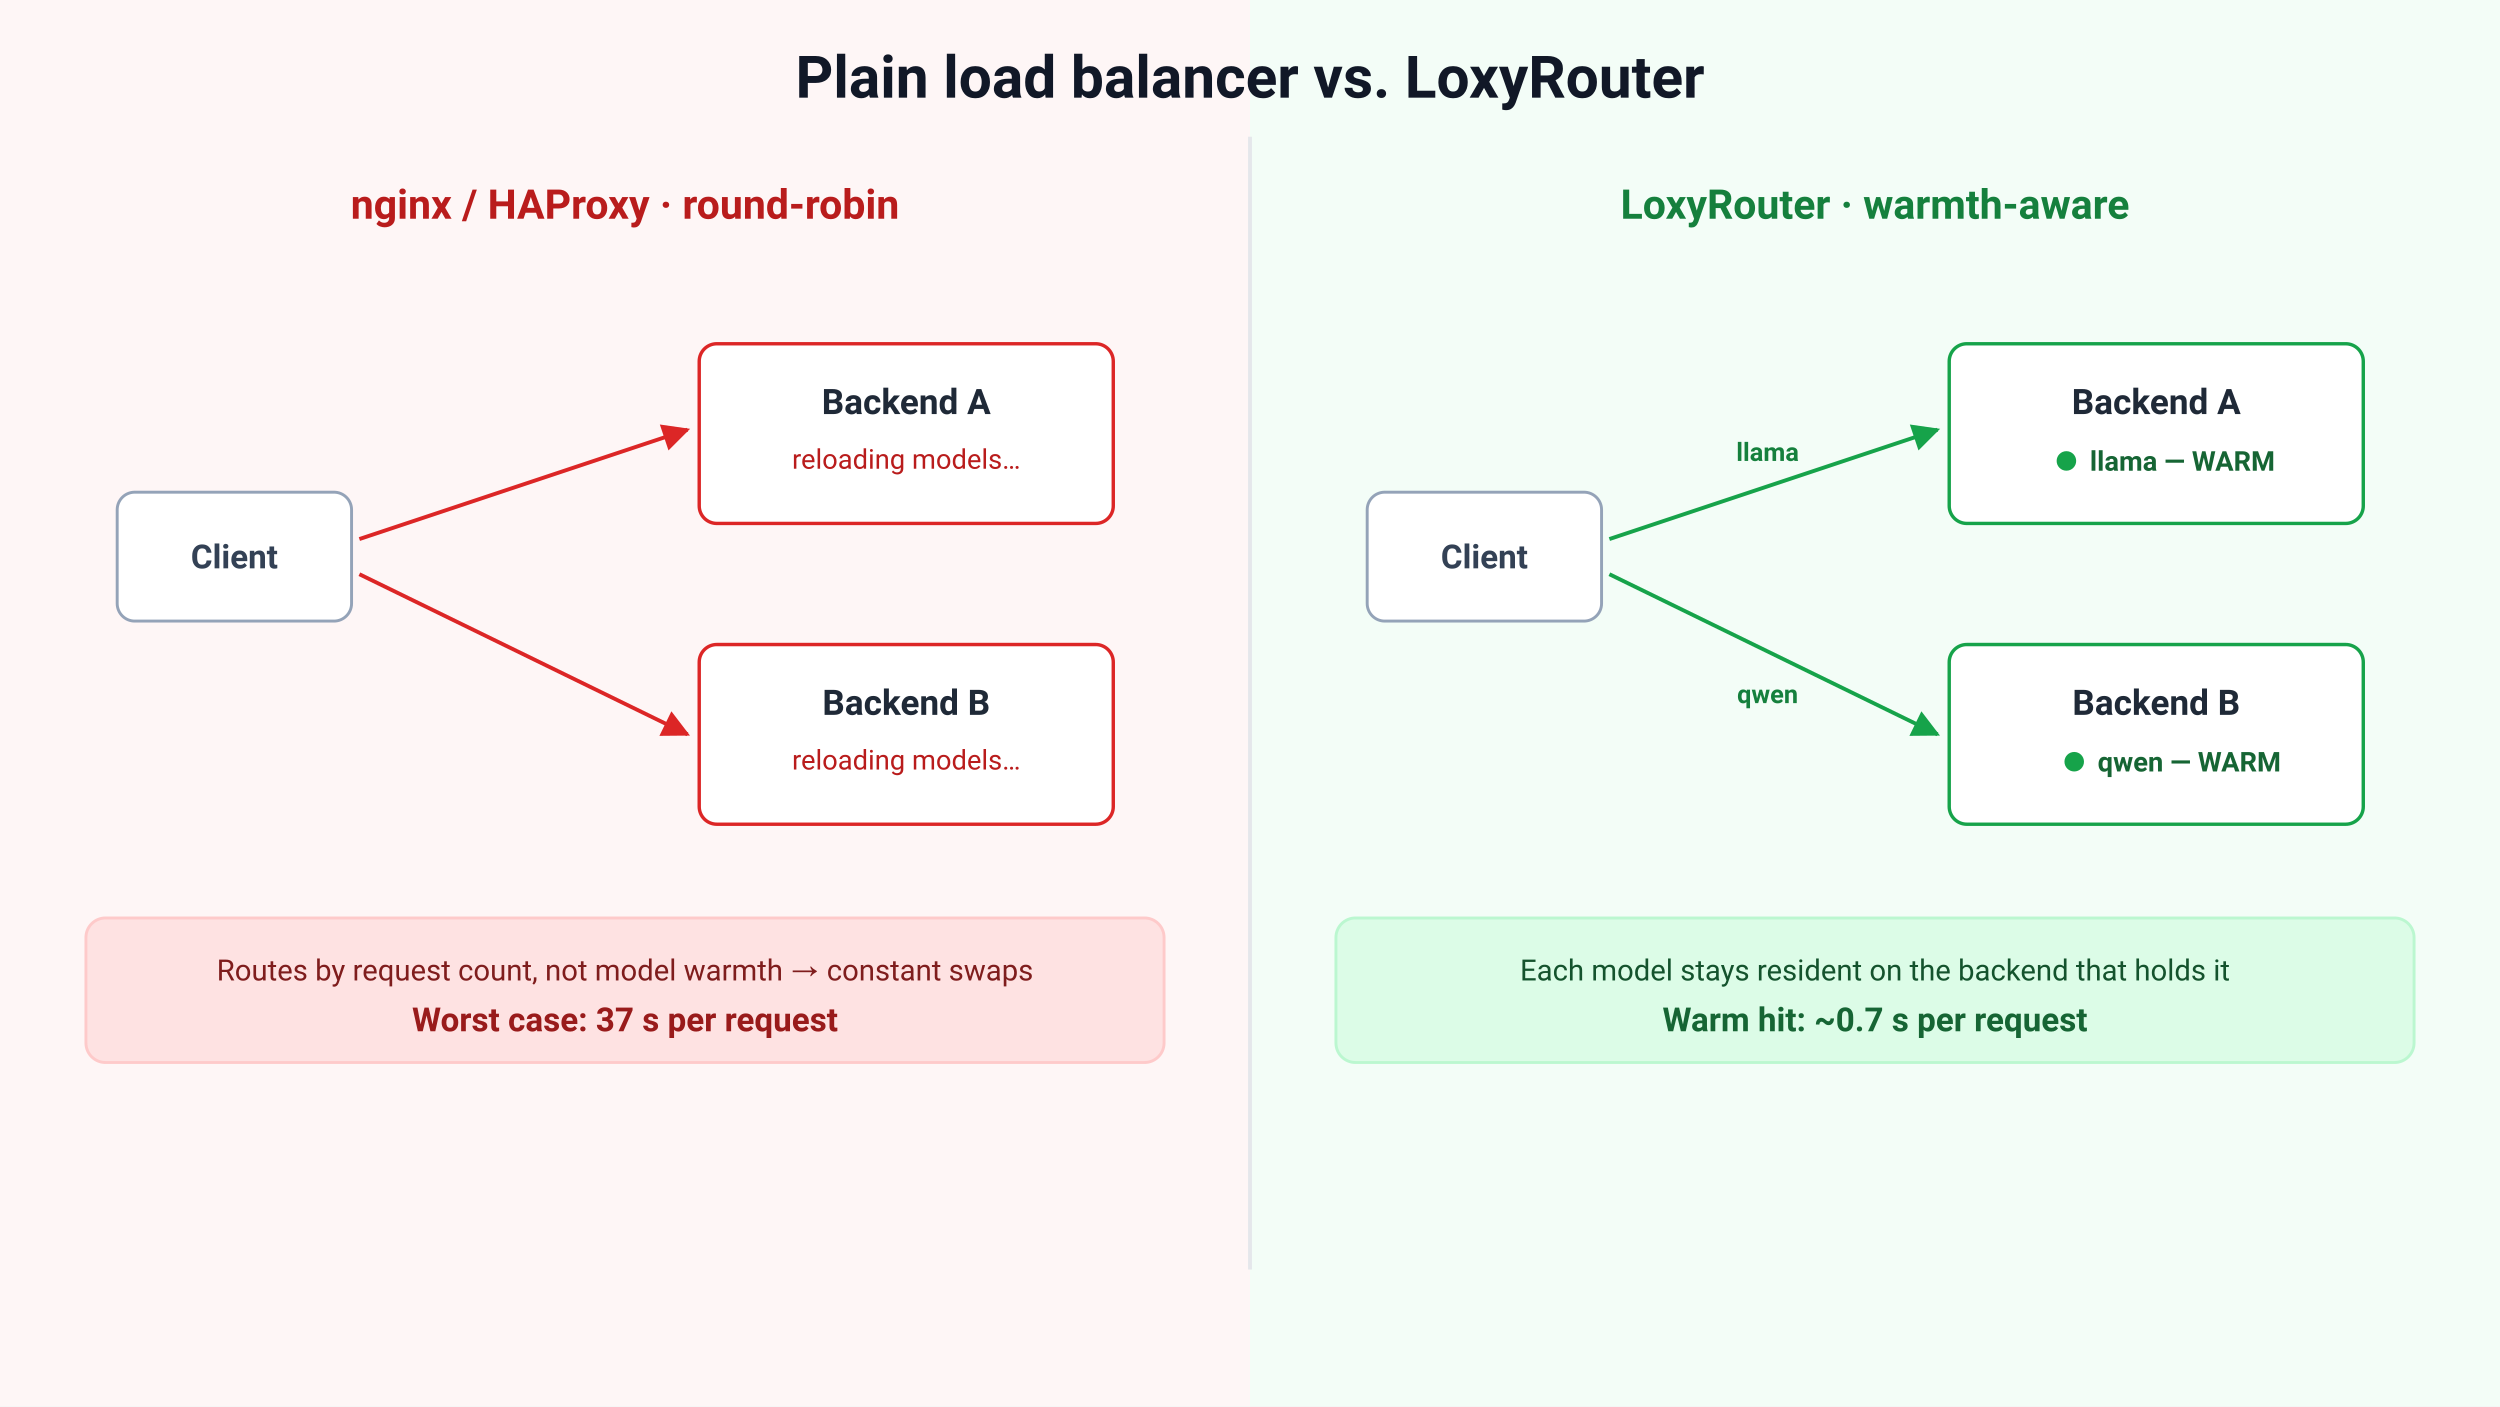
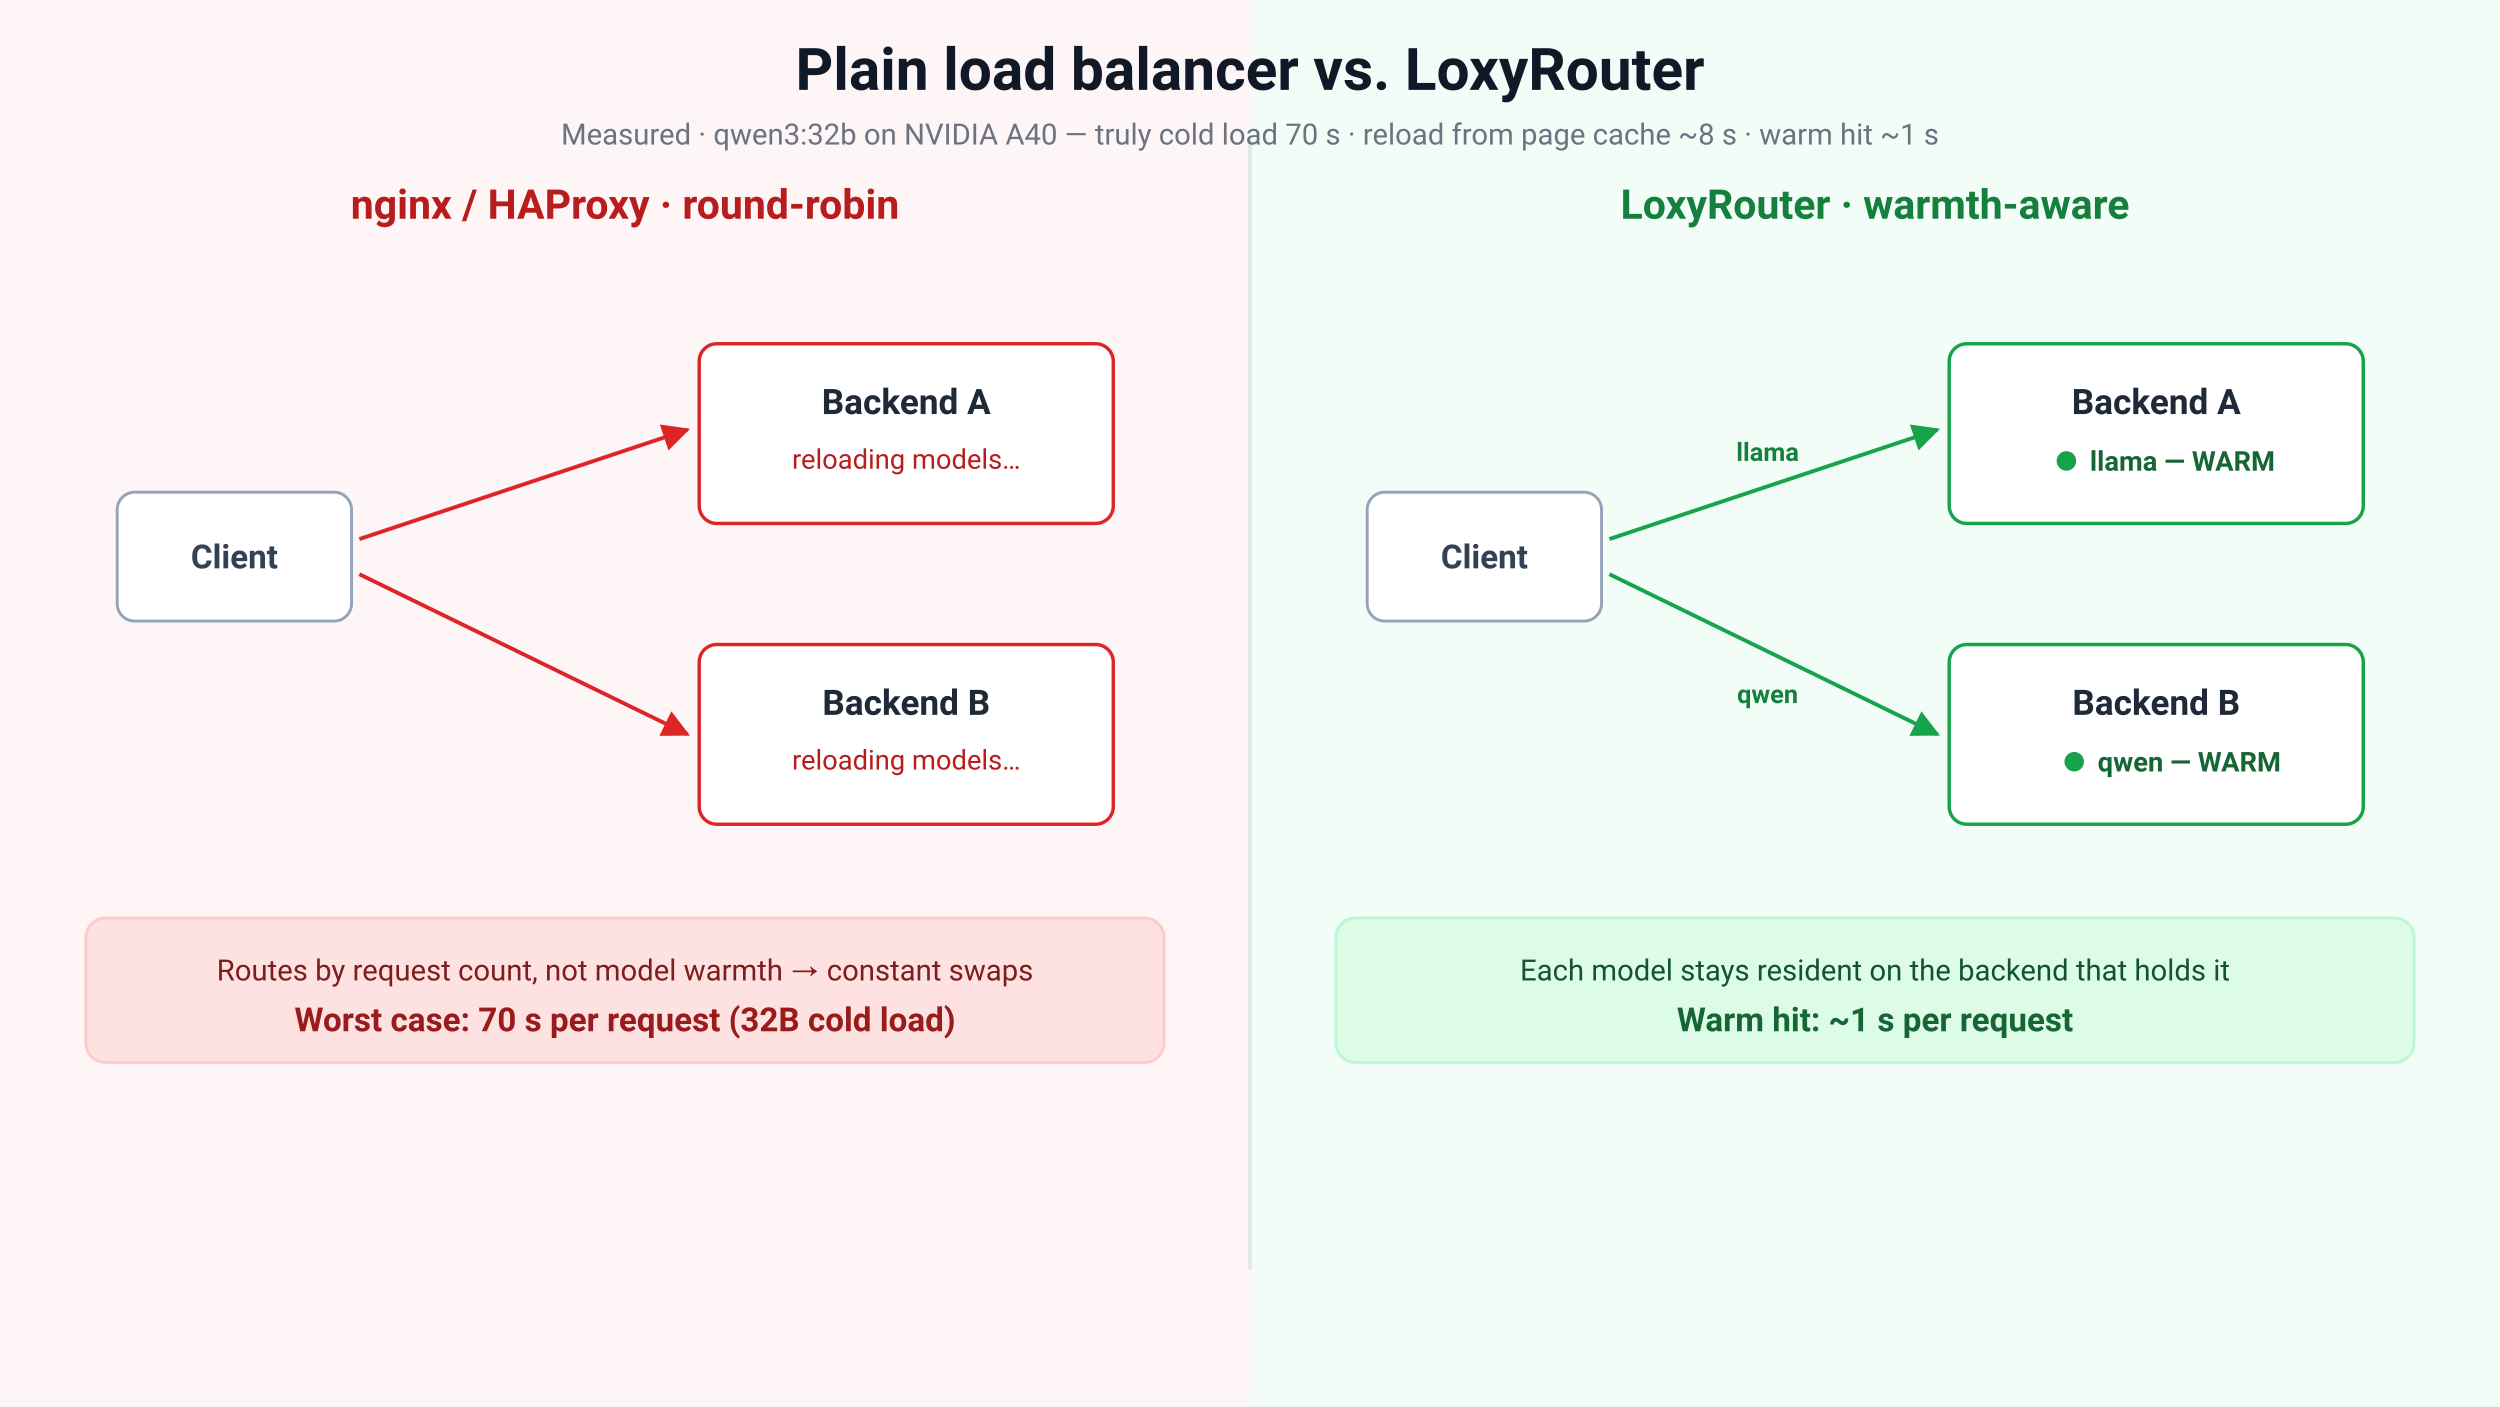
<svg xmlns="http://www.w3.org/2000/svg" viewBox="0 0 1280 720" font-family="-apple-system, BlinkMacSystemFont, 'Segoe UI', Roboto, Helvetica, Arial, sans-serif">
  <defs>
    <marker id="arrowRed" viewBox="0 0 10 10" refX="9" refY="5" markerWidth="7" markerHeight="7" orient="auto-start-reverse">
      <path d="M0,0 L10,5 L0,10 z" fill="#dc2626" />
    </marker>
    <marker id="arrowGreen" viewBox="0 0 10 10" refX="9" refY="5" markerWidth="7" markerHeight="7" orient="auto-start-reverse">
      <path d="M0,0 L10,5 L0,10 z" fill="#16a34a" />
    </marker>
  </defs>
  <rect x="0" y="0" width="1280" height="720" fill="#ffffff" />
  <rect x="0" y="0" width="640" height="720" fill="#fef6f6" />
  <rect x="640" y="0" width="640" height="720" fill="#f3fdf7" />
  <line x1="640" y1="70" x2="640" y2="650" stroke="#e5e7eb" stroke-width="2" />
-   <text x="640" y="50" text-anchor="middle" font-size="30" font-weight="700" fill="#111827">Plain load balancer  vs.  LoxyRouter</text>
+   <text x="640" y="46" text-anchor="middle" font-size="30" font-weight="700" fill="#111827">Plain load balancer  vs.  LoxyRouter</text>
+   <text x="640" y="74" text-anchor="middle" font-size="15" fill="#6b7280">Measured · qwen3:32b on NVIDIA A40 — truly cold load 70 s · reload from page cache ~8 s · warm hit ~1 s</text>
  <text x="320" y="112" text-anchor="middle" font-size="21" font-weight="700" fill="#b91c1c">nginx / HAProxy · round-robin</text>
  <rect x="60" y="252" width="120" height="66" rx="9" fill="#ffffff" stroke="#94a3b8" stroke-width="1.5" />
  <text x="120" y="291" text-anchor="middle" font-size="17" font-weight="600" fill="#334155">Client</text>
  <line x1="184" y1="276" x2="352" y2="220" stroke="#dc2626" stroke-width="2" marker-end="url(#arrowRed)" />
  <line x1="184" y1="294" x2="352" y2="376" stroke="#dc2626" stroke-width="2" marker-end="url(#arrowRed)" />
  <rect x="358" y="176" width="212" height="92" rx="9" fill="#ffffff" stroke="#dc2626" stroke-width="1.75" />
  <text x="464" y="212" text-anchor="middle" font-size="18" font-weight="700" fill="#1f2937">Backend A</text>
  <text x="464" y="240" text-anchor="middle" font-size="14" fill="#b91c1c">reloading models…</text>
  <rect x="358" y="330" width="212" height="92" rx="9" fill="#ffffff" stroke="#dc2626" stroke-width="1.75" />
  <text x="464" y="366" text-anchor="middle" font-size="18" font-weight="700" fill="#1f2937">Backend B</text>
  <text x="464" y="394" text-anchor="middle" font-size="14" fill="#b91c1c">reloading models…</text>
  <rect x="44" y="470" width="552" height="74" rx="10" fill="#fee2e2" stroke="#fecaca" stroke-width="1.5" />
  <text x="320" y="502" text-anchor="middle" font-size="15" fill="#7f1d1d">Routes by request count, not model warmth → constant swaps</text>
-   <text x="320" y="528" text-anchor="middle" font-size="17" font-weight="700" fill="#991b1b">Worst case: 37 s per request</text>
+   <text x="320" y="528" text-anchor="middle" font-size="17" font-weight="700" fill="#991b1b">Worst case: 70 s per request (32B cold load)</text>
  <text x="960" y="112" text-anchor="middle" font-size="21" font-weight="700" fill="#15803d">LoxyRouter · warmth-aware</text>
  <rect x="700" y="252" width="120" height="66" rx="9" fill="#ffffff" stroke="#94a3b8" stroke-width="1.5" />
  <text x="760" y="291" text-anchor="middle" font-size="17" font-weight="600" fill="#334155">Client</text>
  <line x1="824" y1="276" x2="992" y2="220" stroke="#16a34a" stroke-width="2" marker-end="url(#arrowGreen)" />
  <line x1="824" y1="294" x2="992" y2="376" stroke="#16a34a" stroke-width="2" marker-end="url(#arrowGreen)" />
  <text x="905" y="236" text-anchor="middle" font-size="13" font-weight="600" fill="#15803d">llama</text>
  <text x="905" y="360" text-anchor="middle" font-size="13" font-weight="600" fill="#15803d">qwen</text>
  <rect x="998" y="176" width="212" height="92" rx="9" fill="#ffffff" stroke="#16a34a" stroke-width="1.75" />
  <text x="1104" y="212" text-anchor="middle" font-size="18" font-weight="700" fill="#1f2937">Backend A</text>
  <circle cx="1058" cy="236" r="5" fill="#16a34a" />
  <text x="1070" y="241" text-anchor="start" font-size="14" font-weight="600" fill="#166534">llama — WARM</text>
  <rect x="998" y="330" width="212" height="92" rx="9" fill="#ffffff" stroke="#16a34a" stroke-width="1.75" />
  <text x="1104" y="366" text-anchor="middle" font-size="18" font-weight="700" fill="#1f2937">Backend B</text>
  <circle cx="1062" cy="390" r="5" fill="#16a34a" />
  <text x="1074" y="395" text-anchor="start" font-size="14" font-weight="600" fill="#166534">qwen — WARM</text>
  <rect x="684" y="470" width="552" height="74" rx="10" fill="#dcfce7" stroke="#bbf7d0" stroke-width="1.5" />
  <text x="960" y="502" text-anchor="middle" font-size="15" fill="#14532d">Each model stays resident on the backend that holds it</text>
-   <text x="960" y="528" text-anchor="middle" font-size="17" font-weight="700" fill="#166534">Warm hit: ~0.7 s per request</text>
+   <text x="960" y="528" text-anchor="middle" font-size="17" font-weight="700" fill="#166534">Warm hit: ~1 s per request</text>
</svg>
